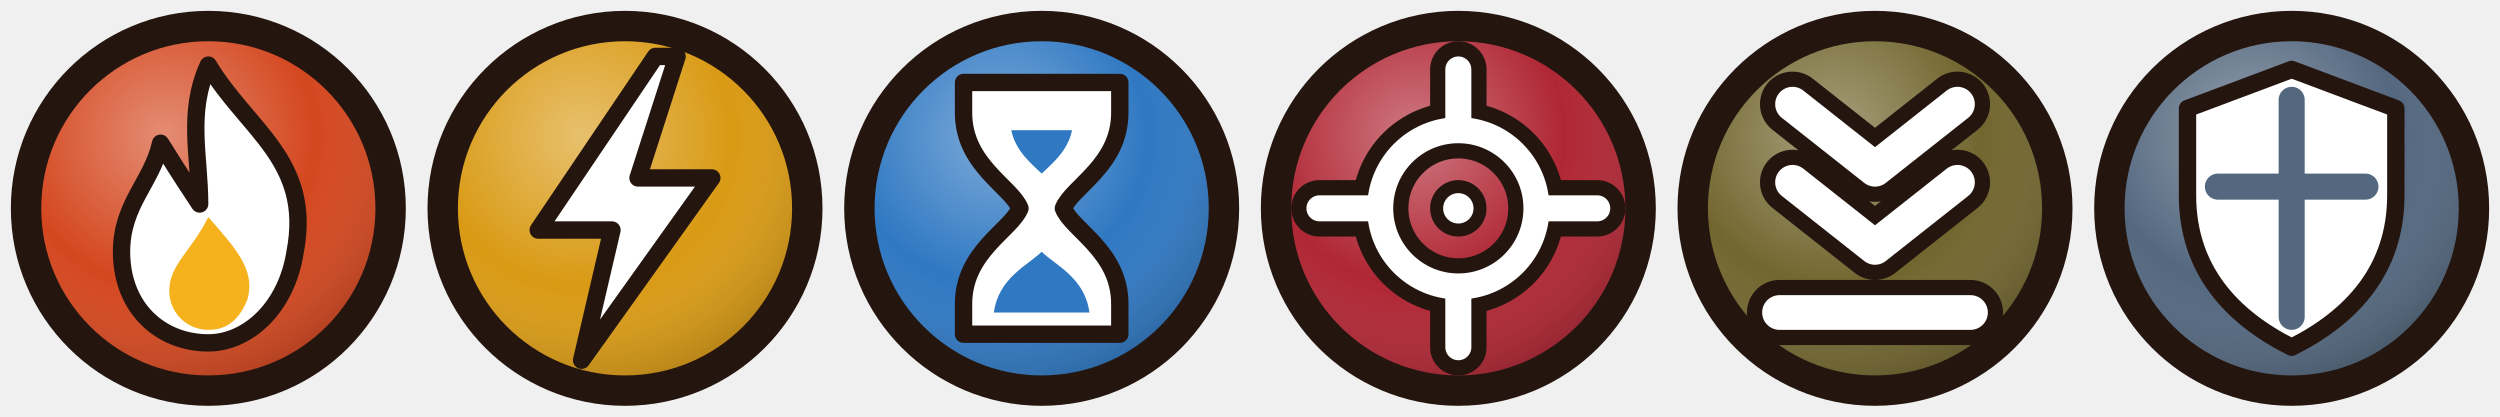
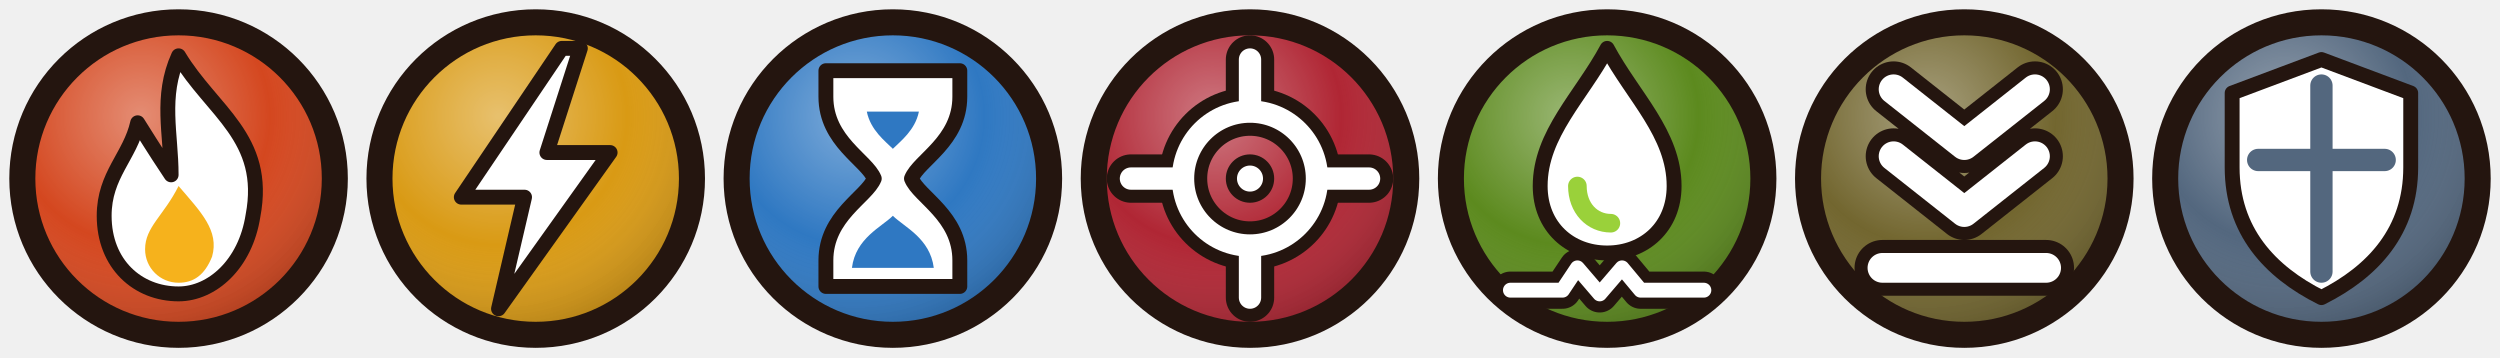
- <svg xmlns="http://www.w3.org/2000/svg" width="576" height="96" viewBox="0 0 576 96">
+ <svg xmlns="http://www.w3.org/2000/svg" width="672" height="96" viewBox="0 0 672 96">
  <defs>
    <radialGradient id="sheen" cx="0.38" cy="0.3" r="0.75">
      <stop offset="0" stop-color="#fff" stop-opacity="0.38" />
      <stop offset="0.55" stop-color="#fff" stop-opacity="0" />
      <stop offset="1" stop-color="#000" stop-opacity="0.22" />
    </radialGradient>
    <g id="rim">
      <circle cx="48" cy="48" r="42" fill="url(#sheen)" stroke="#24150f" stroke-width="7" />
    </g>
  </defs>
  <g stroke-linejoin="round" stroke-linecap="round">
    <g>
      <circle cx="48" cy="48" r="42" fill="#d4471f" />
      <use href="#rim" />
      <path d="M48 15 C57 30 72 37 68 58 C66 71 57 79 48 79 C37 79 28 71 28 58 C28 47 35 42 37 33 C42 41 44 44 46 47 C46 36 43 26 48 15 Z" fill="#fff" stroke="#24150f" stroke-width="4" />
      <path d="M48 50 C54 57 59 62 57 69 C55 74 52 76 48 76 C43 76 39 72 39 67 C39 61 44 58 48 50 Z" fill="#f6b21c" />
    </g>
    <g transform="translate(96 0)">
      <circle cx="48" cy="48" r="42" fill="#d99a14" />
      <use href="#rim" />
      <path d="M55 13 L28 53 L45 53 L38 83 L68 41 L51 41 L60 13 Z" fill="#fff" stroke="#24150f" stroke-width="4" />
    </g>
    <g transform="translate(192 0)">
      <circle cx="48" cy="48" r="42" fill="#2f78c2" />
      <use href="#rim" />
      <path d="M30 19 H66 V26 C66 38 55 43 53 48 C55 53 66 58 66 70 V77 H30 V70 C30 58 41 53 43 48 C41 43 30 38 30 26 Z" fill="#fff" stroke="#24150f" stroke-width="4" />
      <path d="M37 72 C38 64 45 61 48 58 C51 61 58 64 59 72 Z" fill="#2f78c2" />
      <path d="M41 30 H55 C54 35 50 38 48 40 C46 38 42 35 41 30 Z" fill="#2f78c2" />
    </g>
    <g transform="translate(288 0)">
      <circle cx="48" cy="48" r="42" fill="#b02634" />
      <use href="#rim" />
      <g fill="none" stroke="#24150f" stroke-width="13">
        <circle cx="48" cy="48" r="18" />
        <path d="M48 16 V29 M48 67 V80 M16 48 H29 M67 48 H80" />
      </g>
      <g fill="none" stroke="#fff" stroke-width="6">
        <circle cx="48" cy="48" r="18" />
        <path d="M48 16 V29 M48 67 V80 M16 48 H29 M67 48 H80" />
      </g>
      <circle cx="48" cy="48" r="5" fill="#fff" stroke="#24150f" stroke-width="3" />
    </g>
    <g transform="translate(384 0)">
+       <circle cx="48" cy="48" r="42" fill="#5c8a1e" />
+       <use href="#rim" />
+       <path d="M48 13 C55 26 66 36 66 50 C66 61 58 68 48 68 C38 68 30 61 30 50 C30 36 41 26 48 13 Z" fill="#fff" stroke="#24150f" stroke-width="4" />
+       <path d="M40 50 C40 56 44 60 49 60" fill="none" stroke="#9ad13a" stroke-width="5" />
+       <path d="M22 78 H36 L40 72 L46 79 L52 72 L57 78 H74" fill="none" stroke="#24150f" stroke-width="10" />
+       <path d="M22 78 H36 L40 72 L46 79 L52 72 L57 78 H74" fill="none" stroke="#fff" stroke-width="4" />
+     </g>
+     <g transform="translate(480 0)">
      <circle cx="48" cy="48" r="42" fill="#72662f" />
      <use href="#rim" />
      <g fill="none" stroke="#24150f" stroke-width="15">
        <path d="M29 24 L48 39 L67 24 M29 42 L48 57 L67 42 M26 72 H70" />
      </g>
      <g fill="none" stroke="#fff" stroke-width="8">
        <path d="M29 24 L48 39 L67 24 M29 42 L48 57 L67 42 M26 72 H70" />
      </g>
    </g>
-     <g transform="translate(480 0)">
+     <g transform="translate(576 0)">
      <circle cx="48" cy="48" r="42" fill="#53677e" />
      <use href="#rim" />
      <path d="M48 16 L72 25 V45 C72 62 62 73 48 80 C34 73 24 62 24 45 V25 Z" fill="#fff" stroke="#24150f" stroke-width="4" />
      <path d="M48 23 V73 M31 43 H65" fill="none" stroke="#53677e" stroke-width="6" />
    </g>
  </g>
</svg>
